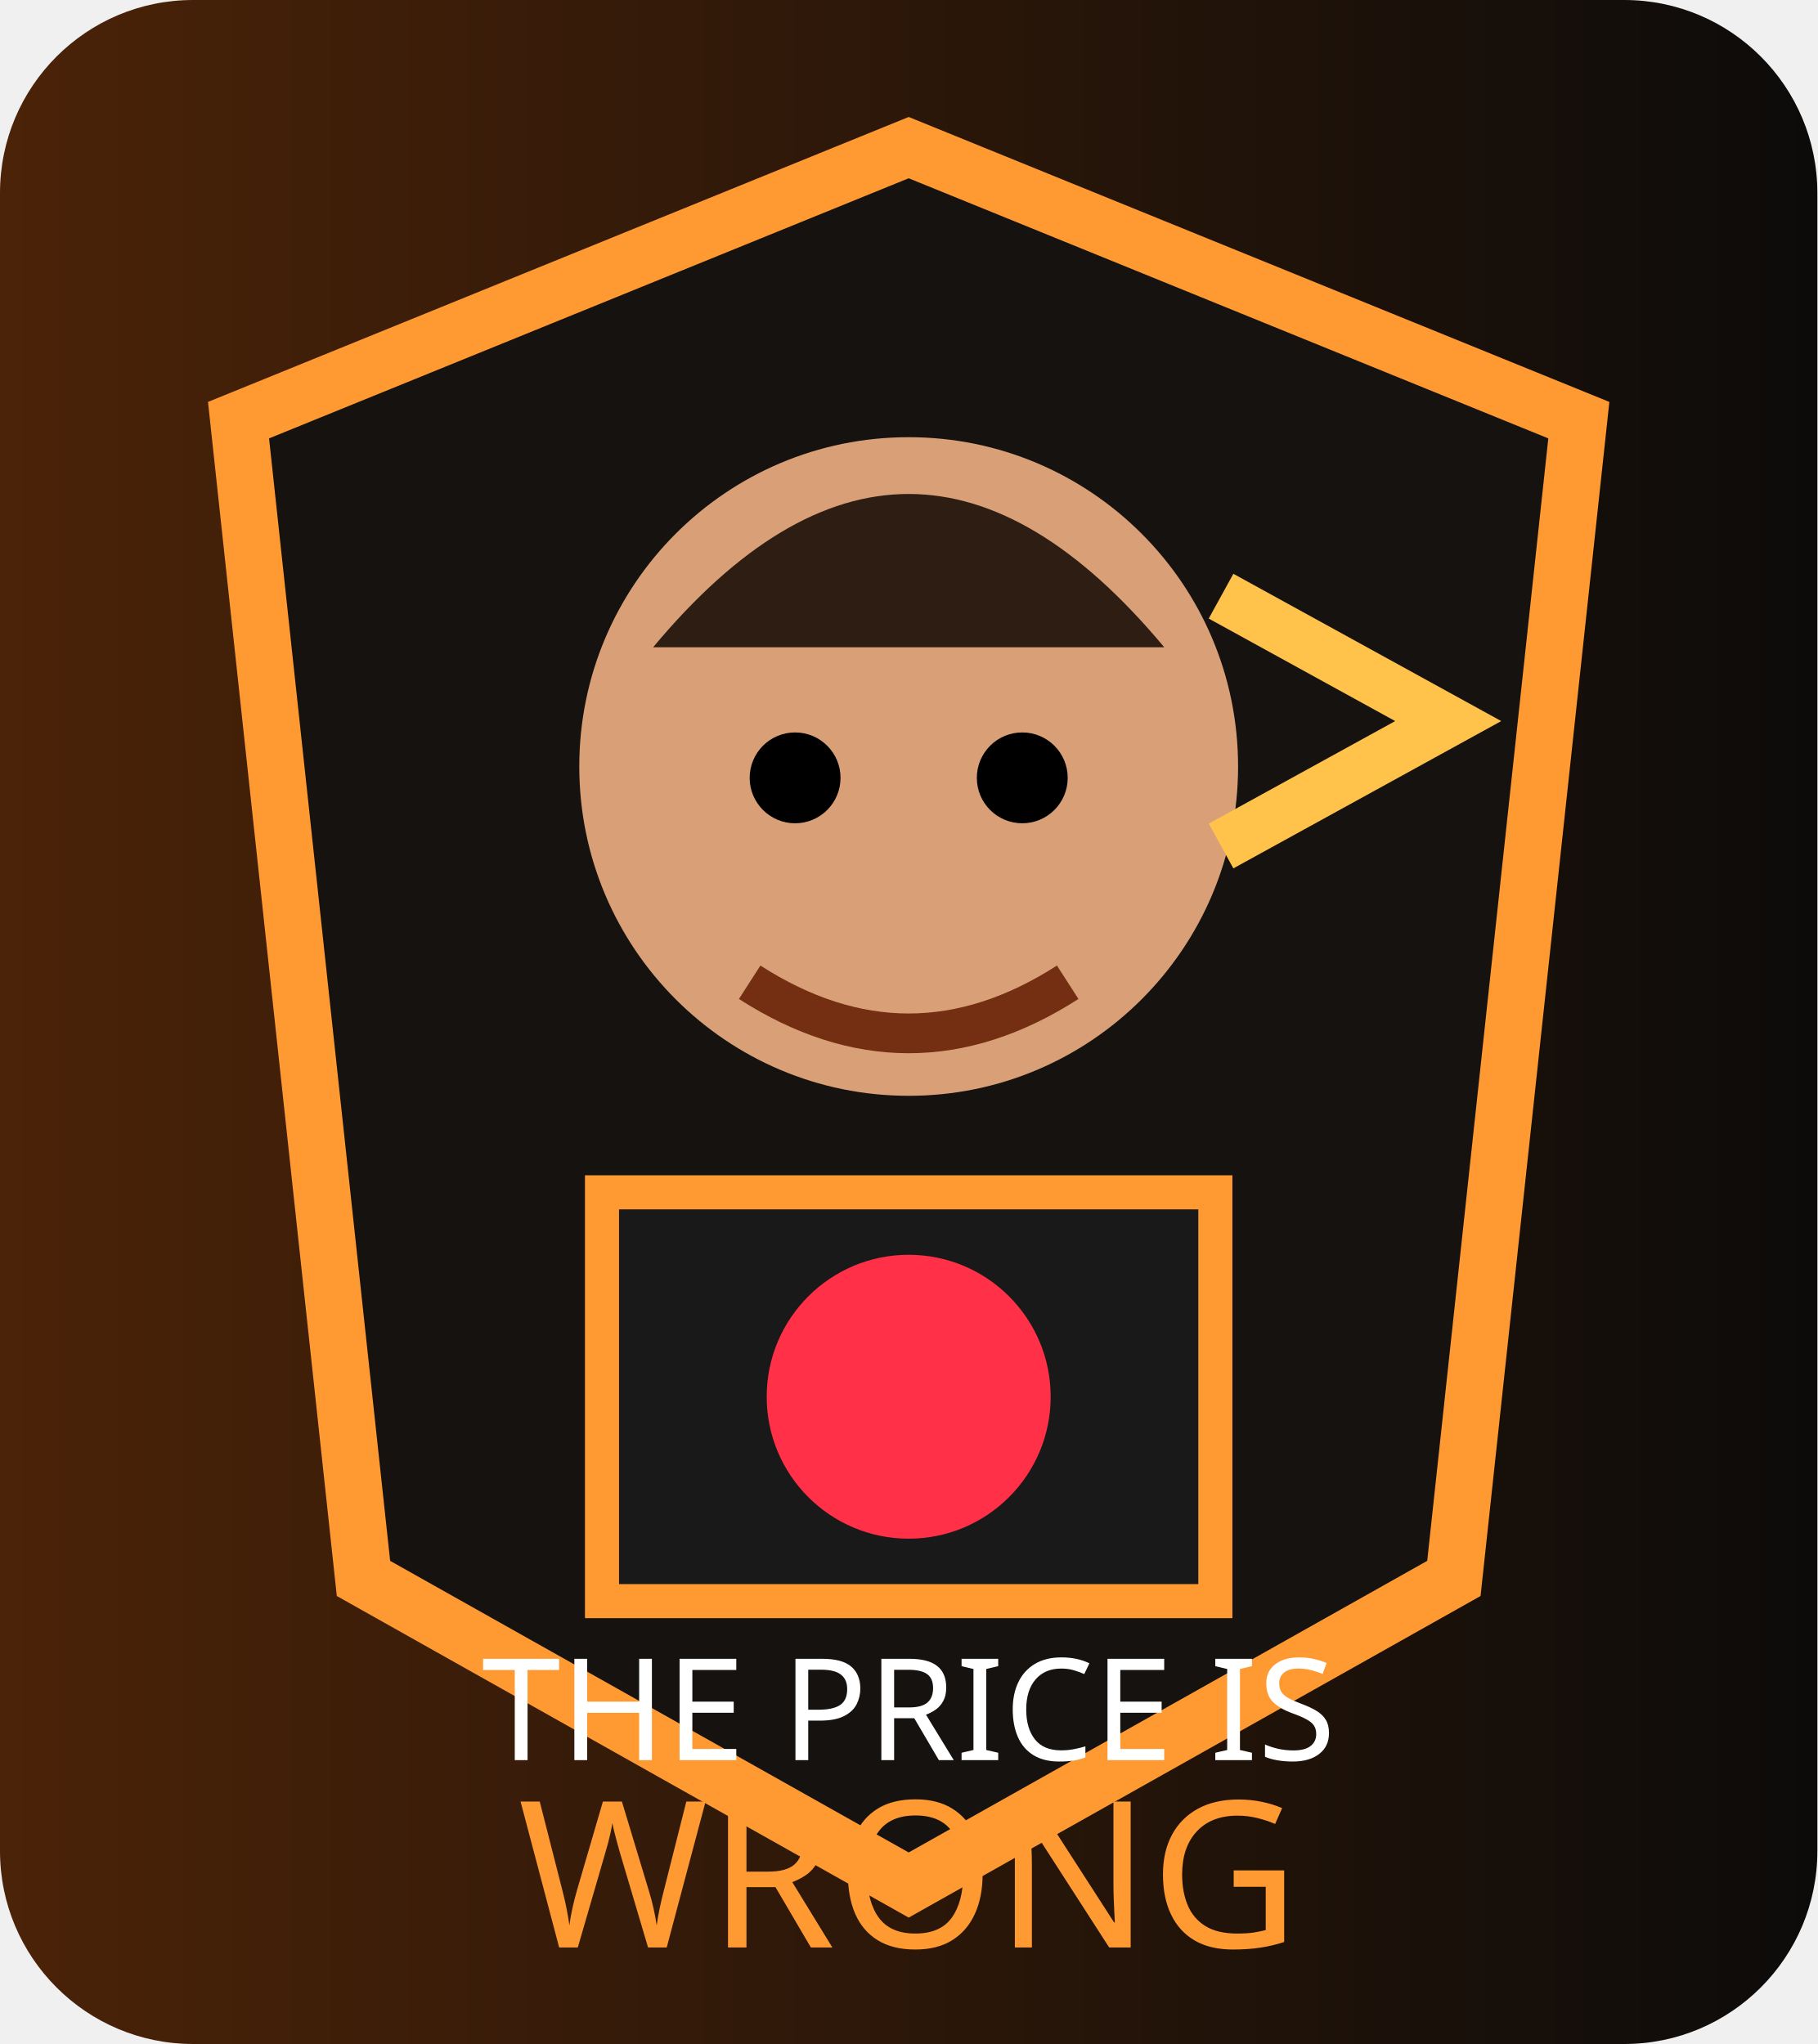
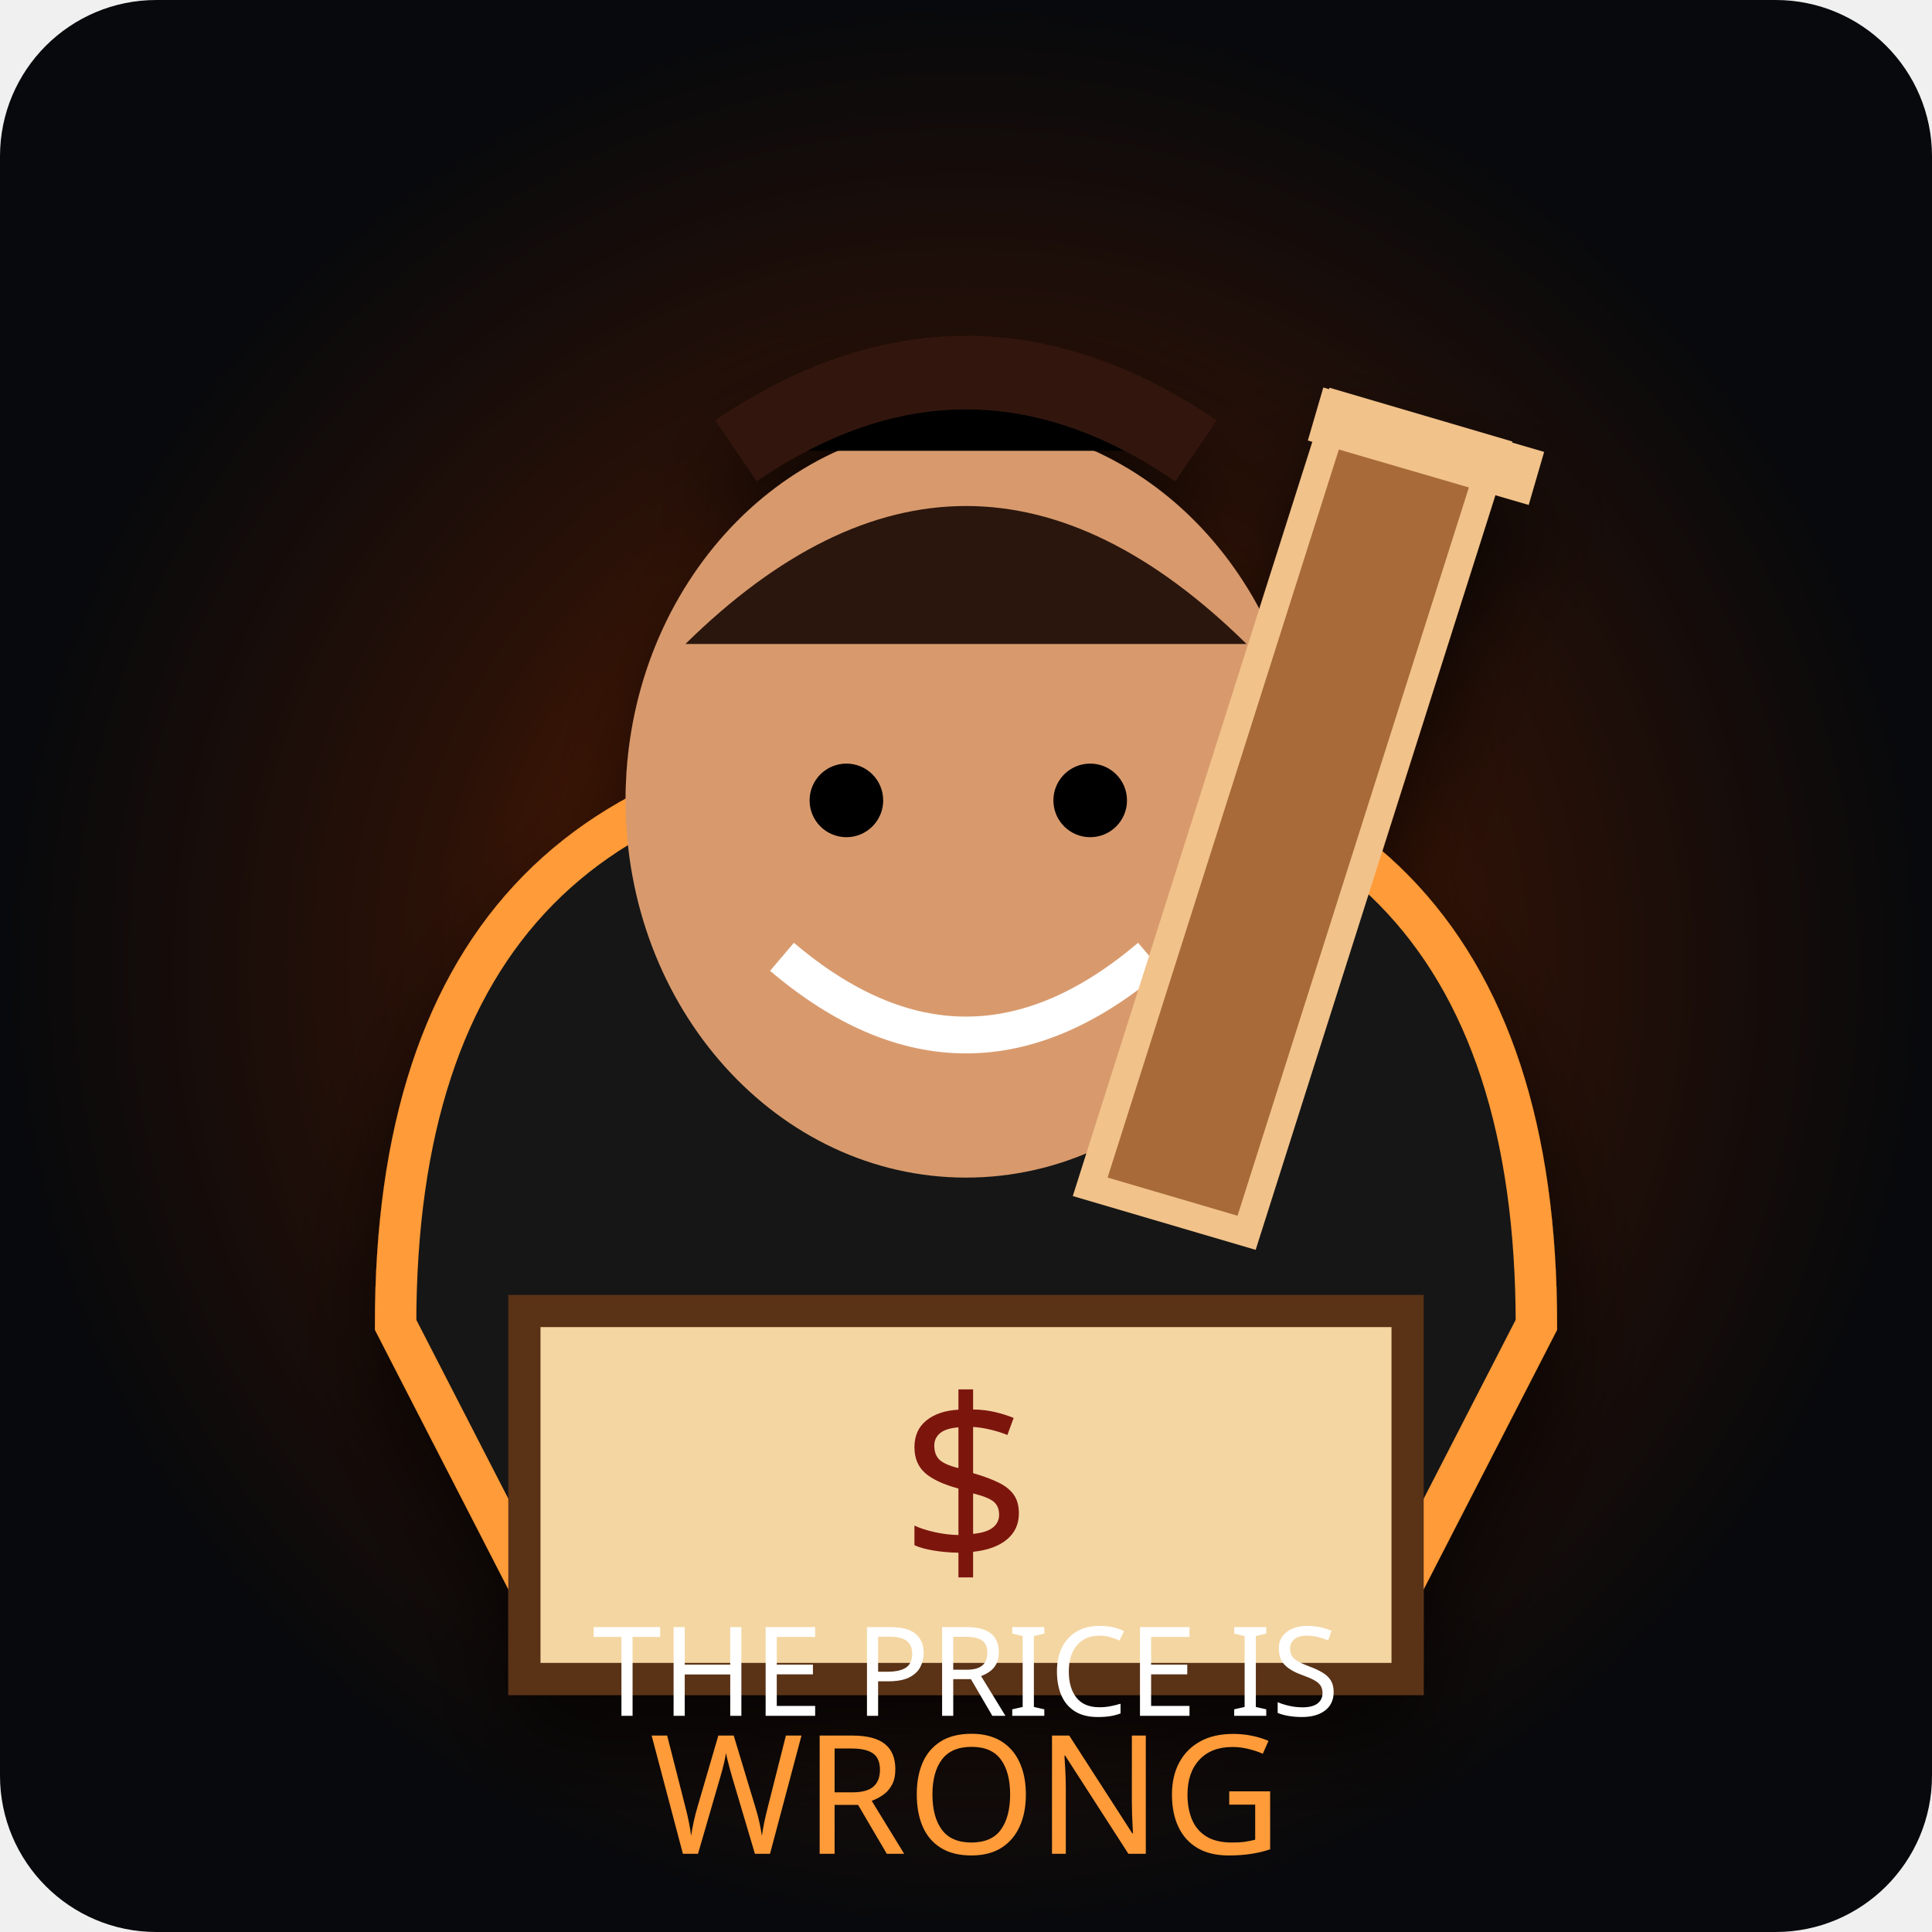
- <svg xmlns="http://www.w3.org/2000/svg" viewBox="0 0 320 360">
+ <svg xmlns="http://www.w3.org/2000/svg" viewBox="0 0 420 420">
  <defs>
-     <linearGradient id="g">
-       <stop stop-color="#4b2308" />
-       <stop offset="1" stop-color="#0c0b0a" />
-     </linearGradient>
+     <radialGradient id="bg">
+       <stop stop-color="#7a2500" />
+       <stop offset=".55" stop-color="#2a1107" />
+       <stop offset="1" stop-color="#07090c" />
+     </radialGradient>
+     <filter id="s">
+       <feDropShadow dx="0" dy="12" stdDeviation="10" flood-opacity=".7" />
+     </filter>
  </defs>
-   <rect width="320" height="360" rx="34" fill="url(#g)" />
-   <path d="M42 74l118-48 118 48-22 204-96 54-96-54z" fill="#15120f" stroke="#ff9a32" stroke-width="10" />
-   <circle cx="160" cy="135" r="58" fill="#d9a078" />
-   <path d="M115 114q45-54 90 0" fill="#2e1d13" />
-   <circle cx="140" cy="137" r="8" />
-   <circle cx="180" cy="137" r="8" />
-   <path d="M132 173q28 18 56 0" fill="none" stroke="#742f13" stroke-width="7" />
-   <path d="M106 210h108v72H106z" fill="#191919" stroke="#ff9a32" stroke-width="6" />
-   <circle cx="160" cy="246" r="25" fill="#ff3048" />
-   <path d="M215 105l40 22-40 22" fill="none" stroke="#ffc24b" stroke-width="9" />
-   <text x="160" y="310" text-anchor="middle" font-family="Arial Black" font-size="25" fill="#fff">THE PRICE IS</text>
-   <text x="160" y="343" text-anchor="middle" font-family="Arial Black" font-size="36" fill="#ff9a32">WRONG</text>
+   <rect width="420" height="420" rx="34" fill="url(#bg)" />
+   <g filter="url(#s)">
+     <path d="M86 288q0-126 124-126t124 126l-36 70H122z" fill="#171717" stroke="#ff9b39" stroke-width="9" />
+     <ellipse cx="210" cy="174" rx="74" ry="82" fill="#d89a6d" />
+     <path d="M149 140q61-60 122 0" fill="#2c170f" />
+     <circle cx="184" cy="174" r="8" />
+     <circle cx="237" cy="174" r="8" />
+     <path d="M170 208q40 34 80 0" fill="none" stroke="#fff" stroke-width="8" />
+     <path d="M160 98q50-34 100 0" stroke="#31170d" stroke-width="16" />
+     <path d="M114 285h192v80H114z" fill="#f4d6a2" stroke="#5a3318" stroke-width="7" />
+     <text x="210" y="340" text-anchor="middle" font-family="Arial Black" font-size="50" fill="#7b120f">$</text>
+     <path d="M291 88l34 10-54 170-34-10z" fill="#a76a38" stroke="#f1c28a" stroke-width="6" />
+     <path d="M286 90l48 14" stroke="#f1c28a" stroke-width="12" />
+   </g>
+   <text x="210" y="373" text-anchor="middle" font-family="Arial Black" font-size="27" fill="#fff">THE PRICE IS</text>
+   <text x="210" y="403" text-anchor="middle" font-family="Arial Black" font-size="36" fill="#ff9b39">WRONG</text>
</svg>
